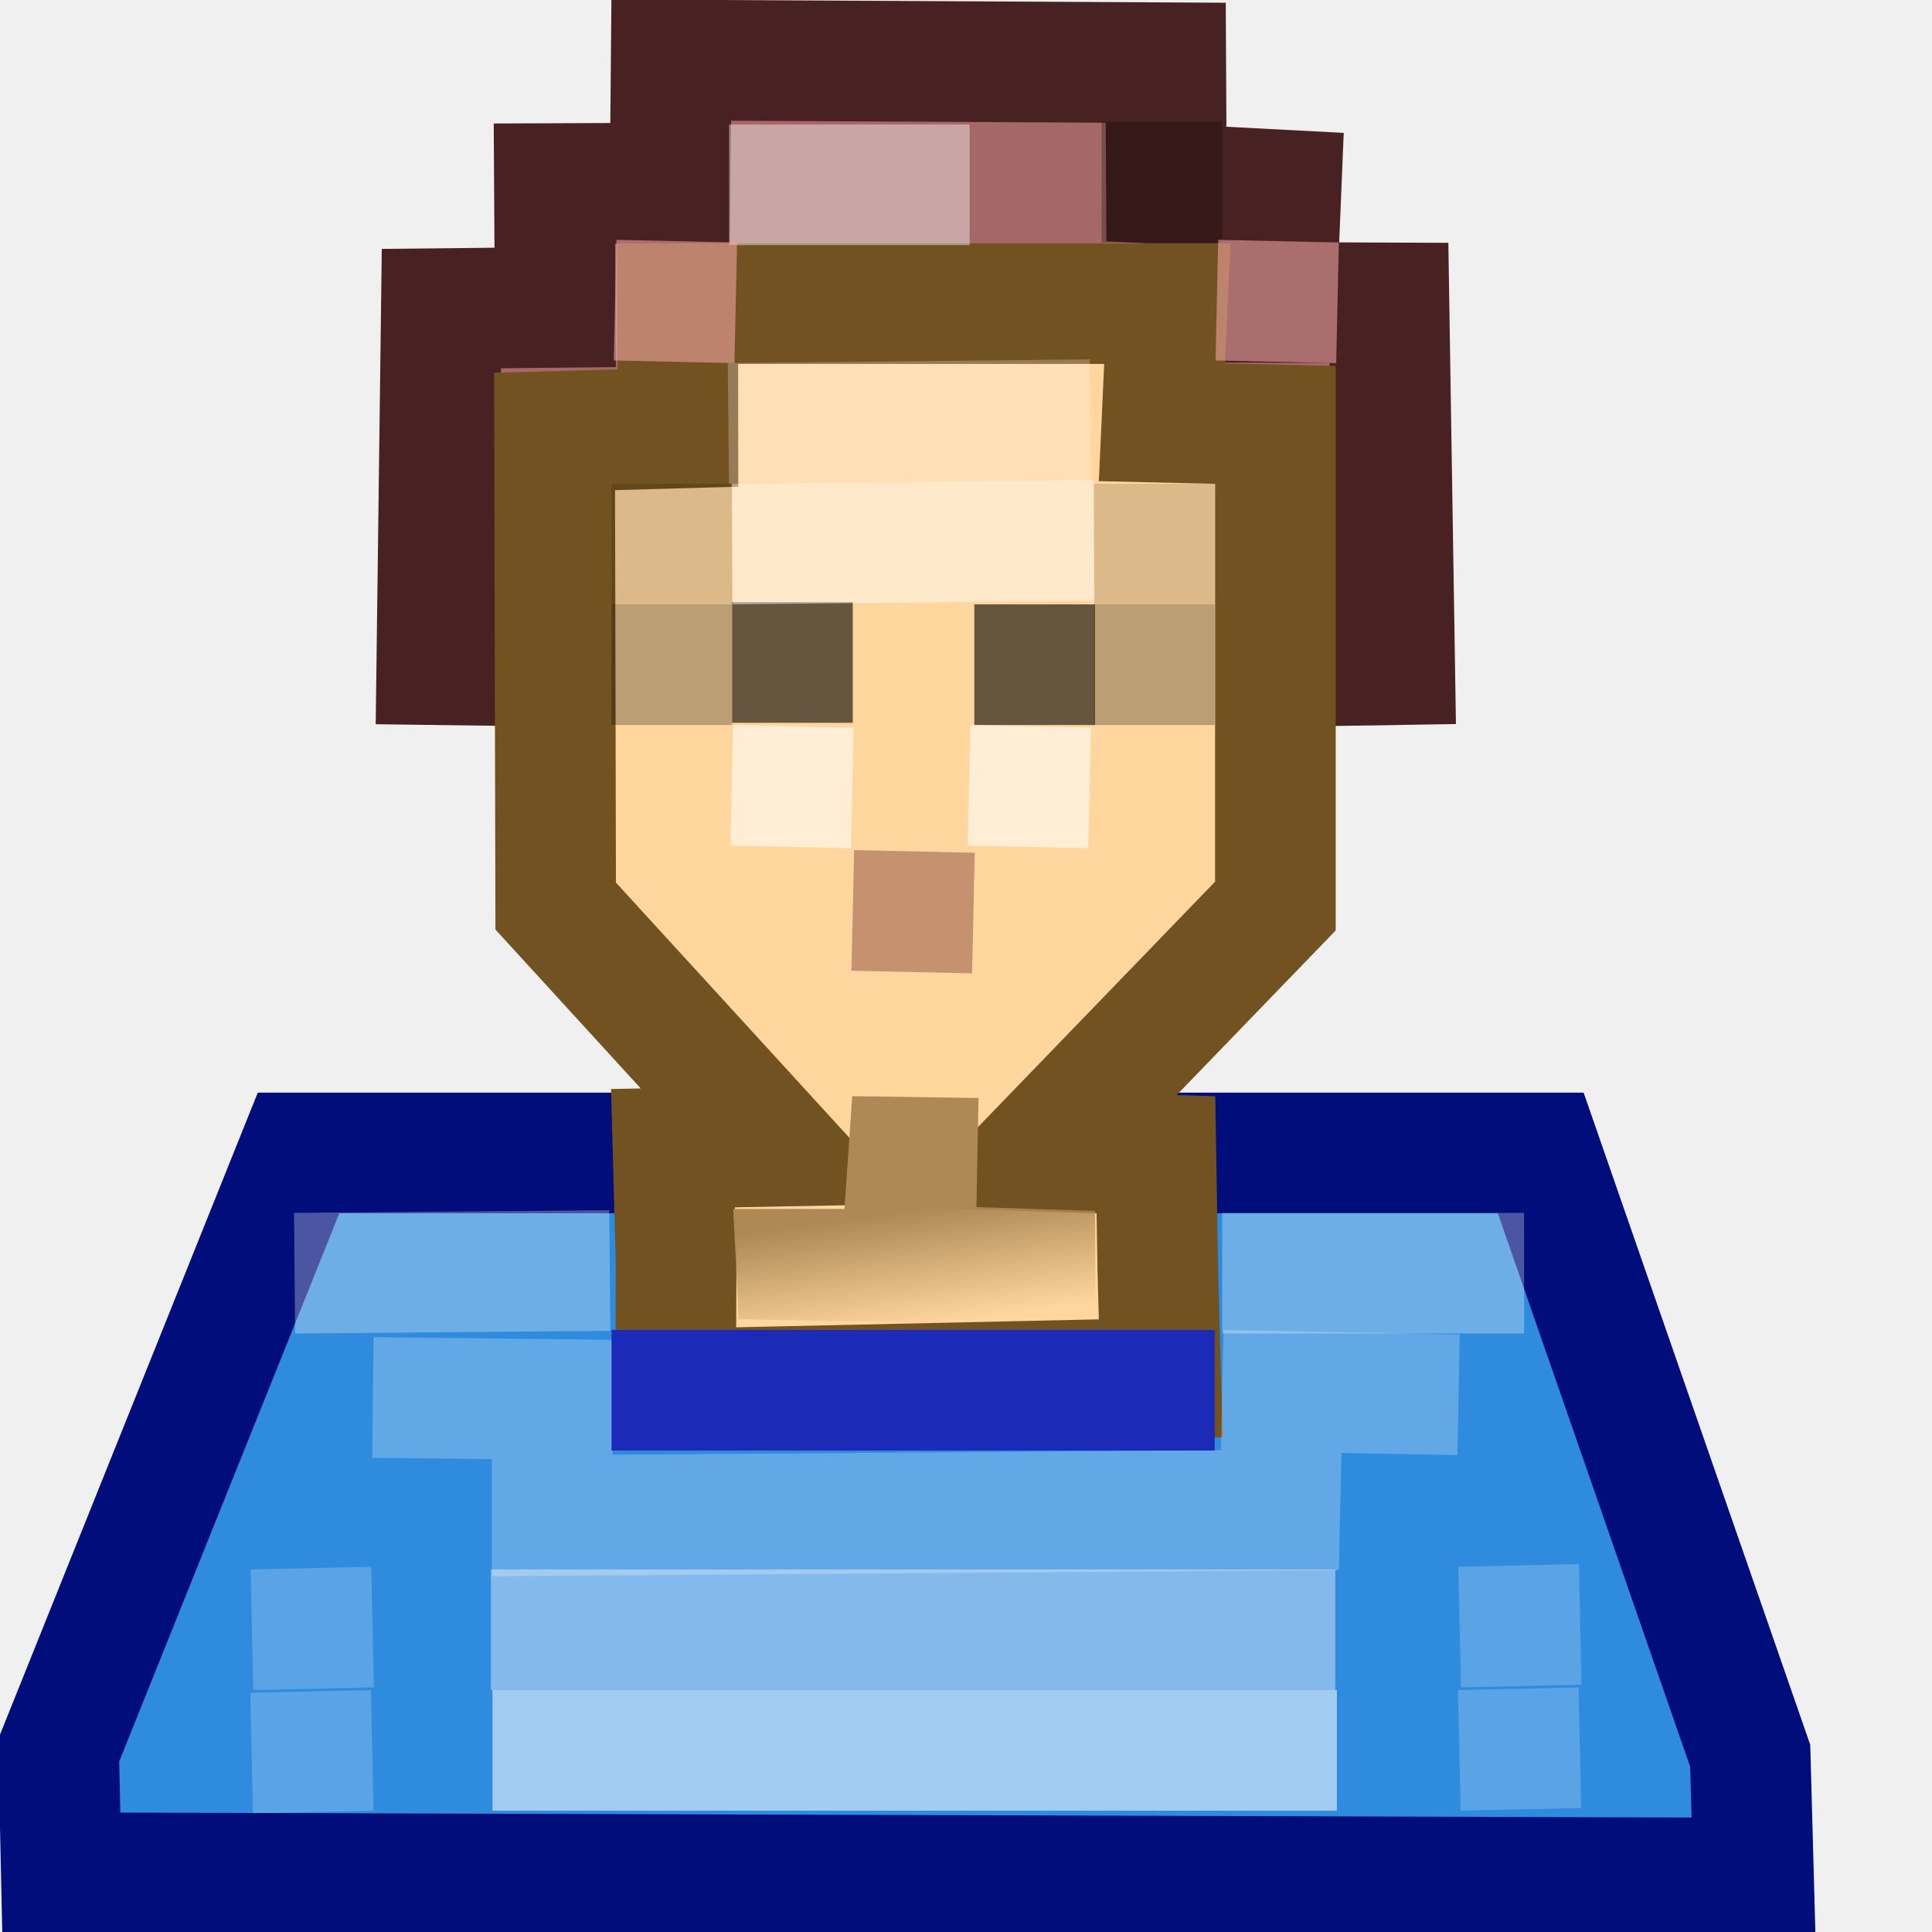
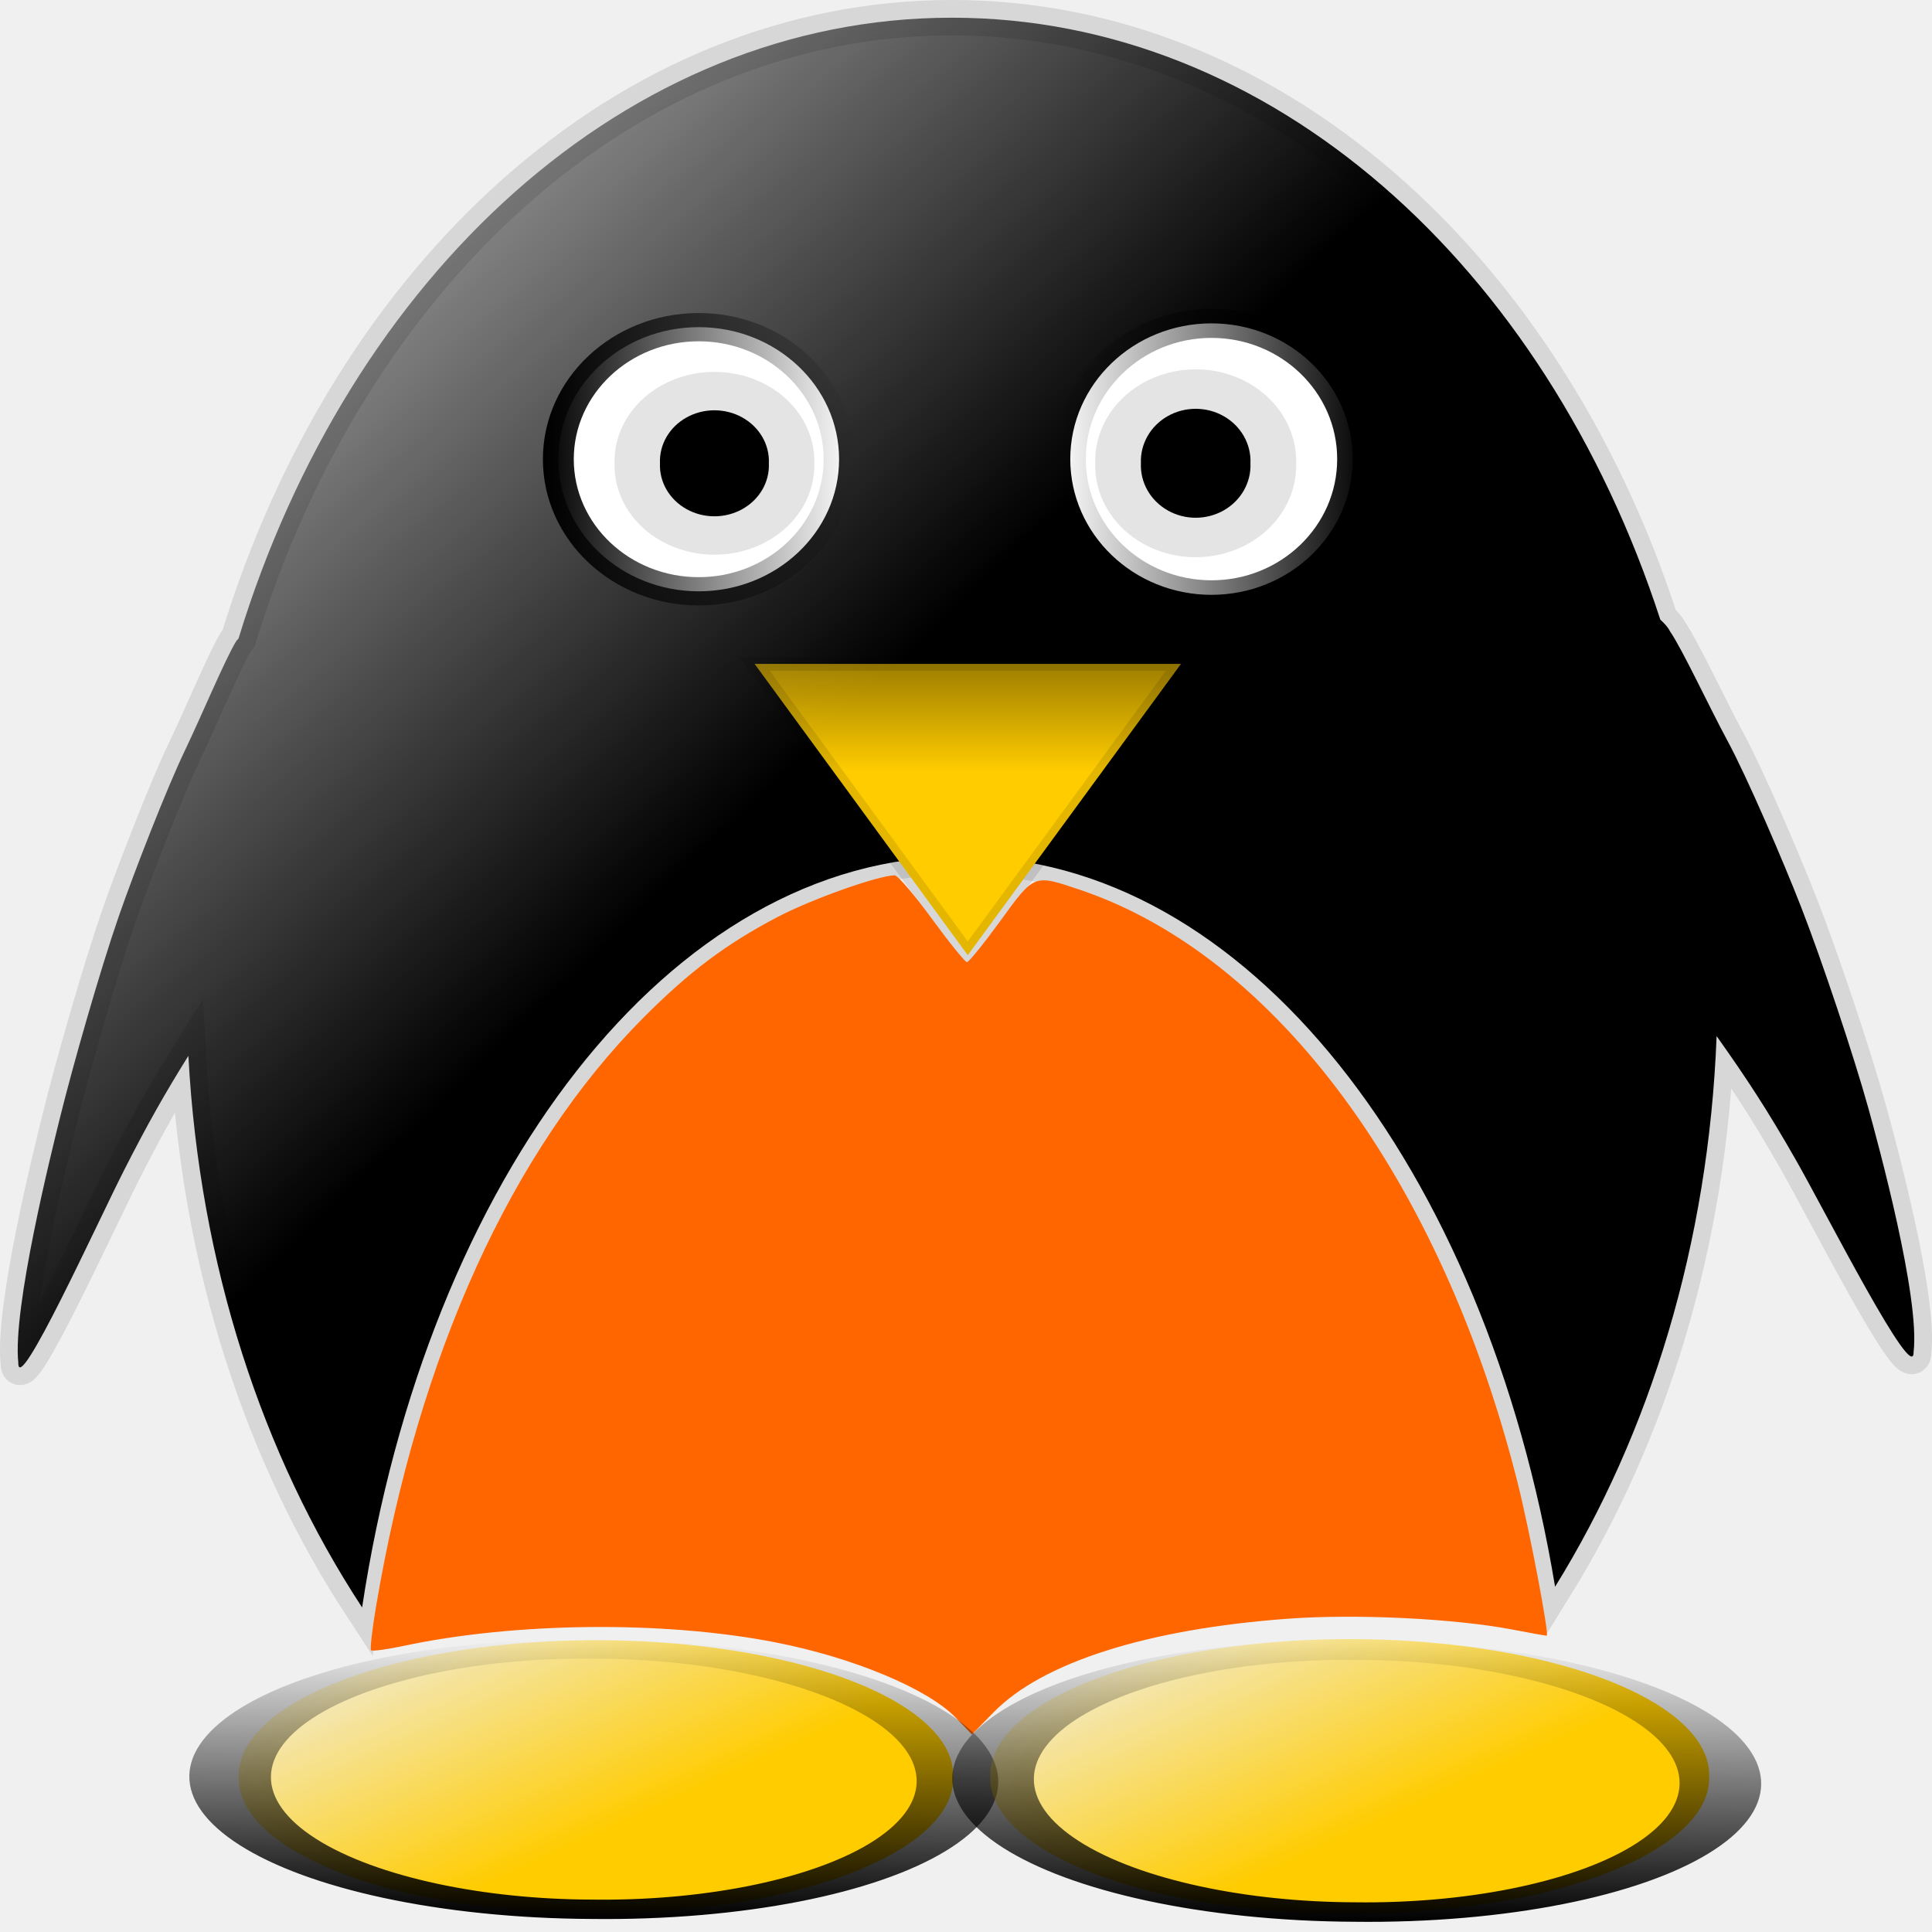
- <svg xmlns="http://www.w3.org/2000/svg" xmlns:xlink="http://www.w3.org/1999/xlink" width="96" height="96" id="svg2026" version="1.0">
-   <defs id="defs2028">
-     <linearGradient id="linearGradient3366">
-       <stop style="stop-color:#ae8955;stop-opacity:1;" offset="0" id="stop3368" />
-       <stop style="stop-color:#ae8955;stop-opacity:0;" offset="1" id="stop3370" />
+ <svg xmlns="http://www.w3.org/2000/svg" xmlns:xlink="http://www.w3.org/1999/xlink" width="96" height="96" id="svg4480" version="1.0">
+   <defs id="defs4482">
+     <linearGradient xlink:href="#linearGradient3595" id="linearGradient5108" gradientUnits="userSpaceOnUse" x1="53.543" y1="153.074" x2="69.19" y2="153.074" />
+     <linearGradient xlink:href="#linearGradient3278" id="linearGradient5106" gradientUnits="userSpaceOnUse" x1="62.878" y1="153.979" x2="56.949" y2="146.465" />
+     <linearGradient xlink:href="#linearGradient3595" id="linearGradient5104" gradientUnits="userSpaceOnUse" x1="53.543" y1="153.074" x2="69.19" y2="153.074" />
+     <linearGradient xlink:href="#linearGradient3278" id="linearGradient5102" gradientUnits="userSpaceOnUse" x1="62.878" y1="153.979" x2="56.949" y2="146.465" />
+     <linearGradient xlink:href="#linearGradient3306" id="linearGradient5100" gradientUnits="userSpaceOnUse" x1="76.014" y1="228.556" x2="76.014" y2="208.211" />
+     <linearGradient xlink:href="#linearGradient4811" id="linearGradient5098" gradientUnits="userSpaceOnUse" x1="227.794" y1="259.519" x2="237.886" y2="259.519" />
+     <linearGradient xlink:href="#linearGradient4811" id="linearGradient5096" gradientUnits="userSpaceOnUse" x1="227.794" y1="259.519" x2="237.886" y2="259.519" />
+     <linearGradient xlink:href="#linearGradient4823" id="linearGradient5142" gradientUnits="userSpaceOnUse" gradientTransform="matrix(2.099331,0,0,1.567918,-778.2585,-134.9011)" x1="202.768" y1="402.649" x2="178.996" y2="384.178" />
+     <linearGradient xlink:href="#linearGradient3595" id="linearGradient5638" gradientUnits="userSpaceOnUse" x1="53.543" y1="153.074" x2="69.19" y2="153.074" />
+     <linearGradient xlink:href="#linearGradient3278" id="linearGradient5636" gradientUnits="userSpaceOnUse" x1="62.878" y1="153.979" x2="56.949" y2="146.465" />
+     <linearGradient xlink:href="#linearGradient3595" id="linearGradient5634" gradientUnits="userSpaceOnUse" x1="53.543" y1="153.074" x2="69.19" y2="153.074" />
+     <linearGradient xlink:href="#linearGradient3278" id="linearGradient5632" gradientUnits="userSpaceOnUse" x1="62.878" y1="153.979" x2="56.949" y2="146.465" />
+     <linearGradient xlink:href="#linearGradient3306" id="linearGradient5630" gradientUnits="userSpaceOnUse" x1="76.014" y1="228.556" x2="76.014" y2="208.211" />
+     <linearGradient xlink:href="#linearGradient4811" id="linearGradient5628" gradientUnits="userSpaceOnUse" x1="227.794" y1="259.519" x2="237.886" y2="259.519" />
+     <linearGradient xlink:href="#linearGradient4811" id="linearGradient5626" gradientUnits="userSpaceOnUse" x1="227.794" y1="259.519" x2="237.886" y2="259.519" />
+     <linearGradient xlink:href="#linearGradient4823" id="linearGradient5624" gradientUnits="userSpaceOnUse" gradientTransform="matrix(2.099316,0,0,1.56916,-263.9732,-7.330919)" x1="202.768" y1="402.649" x2="178.996" y2="384.178" />
+     <linearGradient id="linearGradient3595">
+       <stop style="stop-color:#000000;stop-opacity:1;" offset="0" id="stop3597" />
+       <stop style="stop-color:#000000;stop-opacity:0;" offset="1" id="stop3599" />
    </linearGradient>
-     <linearGradient id="linearGradient3013">
-       <stop style="stop-color:white;stop-opacity:1;" offset="0" id="stop3015" />
-       <stop style="stop-color:white;stop-opacity:0;" offset="1" id="stop3017" />
+     <linearGradient id="linearGradient3278">
+       <stop id="stop3280" offset="0" style="stop-color:#ffcc00;stop-opacity:1;" />
+       <stop id="stop3282" offset="1" style="stop-color:#ffcc00;stop-opacity:0;" />
    </linearGradient>
-     <linearGradient id="linearGradient2911">
-       <stop style="stop-color:#cfa469;stop-opacity:1;" offset="0" id="stop2913" />
-       <stop style="stop-color:#cfa469;stop-opacity:0;" offset="1" id="stop2915" />
+     <linearGradient id="linearGradient3306">
+       <stop id="stop3308" offset="0" style="stop-color:#ffcc00;stop-opacity:1;" />
+       <stop id="stop3310" offset="1" style="stop-color:#ffcc00;stop-opacity:0;" />
    </linearGradient>
-     <linearGradient id="linearGradient3442">
-       <stop style="stop-color:black;stop-opacity:1;" offset="0" id="stop3444" />
-       <stop style="stop-color:black;stop-opacity:0;" offset="1" id="stop3446" />
+     <linearGradient id="linearGradient4811">
+       <stop id="stop4813" offset="0" style="stop-color:#000000;stop-opacity:1;" />
+       <stop id="stop4815" offset="1" style="stop-color:#000000;stop-opacity:0;" />
    </linearGradient>
-     <linearGradient id="linearGradient3415">
-       <stop style="stop-color:white;stop-opacity:1;" offset="0" id="stop3417" />
-       <stop style="stop-color:white;stop-opacity:0;" offset="1" id="stop3419" />
+     <linearGradient id="linearGradient4823">
+       <stop id="stop4825" offset="0" style="stop-color:#000000;stop-opacity:1;" />
+       <stop id="stop4827" offset="1" style="stop-color:#000000;stop-opacity:0;" />
    </linearGradient>
-     <linearGradient id="linearGradient3405">
-       <stop style="stop-color:white;stop-opacity:1;" offset="0" id="stop3407" />
-       <stop style="stop-color:white;stop-opacity:0;" offset="1" id="stop3409" />
-     </linearGradient>
-     <linearGradient id="linearGradient2404">
-       <stop style="stop-color:#ffffff;stop-opacity:1;" offset="0" id="stop2406" />
-       <stop style="stop-color:#ffffff;stop-opacity:0;" offset="1" id="stop2408" />
-     </linearGradient>
-     <linearGradient xlink:href="#linearGradient3012" id="linearGradient2286" gradientUnits="userSpaceOnUse" gradientTransform="matrix(1.189866,0,0,1.189677,-7.516981,-4.68647)" x1="10.108" y1="12.784" x2="14.733" y2="12.784" spreadMethod="reflect" />
-     <linearGradient id="linearGradient3743">
-       <stop style="stop-color:#000000;stop-opacity:1;" offset="0" id="stop3745" />
-       <stop style="stop-color:#000000;stop-opacity:0;" offset="1" id="stop3747" />
-     </linearGradient>
-     <linearGradient id="linearGradient3733">
-       <stop style="stop-color:#000000;stop-opacity:1;" offset="0" id="stop3735" />
-       <stop style="stop-color:#000000;stop-opacity:0;" offset="1" id="stop3737" />
-     </linearGradient>
-     <radialGradient xlink:href="#linearGradient4900" id="radialGradient6321" gradientUnits="userSpaceOnUse" gradientTransform="matrix(0.140191,0,0,3.467823e-2,-158.9206,-19.9118)" cx="1059.926" cy="60.916" fx="1059.926" fy="60.916" r="59.479" />
-     <linearGradient id="linearGradient3019">
-       <stop style="stop-color:#ffffff;stop-opacity:1;" offset="0" id="stop3021" />
-       <stop id="stop2485" offset="0.25" style="stop-color:#ffffff;stop-opacity:0.655;" />
-       <stop id="stop2477" offset="0.5" style="stop-color:#000000;stop-opacity:0.299;" />
-       <stop style="stop-color:#ffffff;stop-opacity:0.247;" offset="0.75" id="stop2481" />
-       <stop id="stop2483" offset="0.875" style="stop-color:#ffffff;stop-opacity:1;" />
-       <stop style="stop-color:#ffffff;stop-opacity:1;" offset="1" id="stop3023" />
-     </linearGradient>
-     <linearGradient xlink:href="#linearGradient3019" id="linearGradient6323" gradientUnits="userSpaceOnUse" gradientTransform="matrix(1.91186e-2,-0.177887,-0.180489,-2.700197e-4,20.83249,22.24678)" spreadMethod="reflect" x1="-86.469" y1="59.117" x2="152.718" y2="62.138" />
-     <linearGradient id="linearGradient3031">
-       <stop style="stop-color:#000000;stop-opacity:1;" offset="0" id="stop3033" />
-       <stop style="stop-color:#000000;stop-opacity:0;" offset="1" id="stop3035" />
-     </linearGradient>
-     <linearGradient xlink:href="#linearGradient3031" id="linearGradient6325" gradientUnits="userSpaceOnUse" gradientTransform="matrix(-1.369896e-2,-0.234664,-0.172042,-1.137148e-3,21.97012,27.75445)" x1="61.333" y1="74.088" x2="96.821" y2="73.013" />
-     <linearGradient id="linearGradient3150">
-       <stop style="stop-color:#ffffff;stop-opacity:1;" offset="0" id="stop3152" />
-       <stop style="stop-color:#ffffff;stop-opacity:0;" offset="1" id="stop3154" />
-     </linearGradient>
-     <linearGradient xlink:href="#linearGradient3150" id="linearGradient6327" gradientUnits="userSpaceOnUse" gradientTransform="matrix(-0.19376,-1.492815e-3,-3.361656e-3,0.25488,41.0169,-5.690754)" x1="64.759" y1="6.495" x2="65.223" y2="30.935" />
-     <linearGradient id="linearGradient2683">
-       <stop style="stop-color:#ffffff;stop-opacity:1;" offset="0" id="stop2685" />
-       <stop style="stop-color:#ffffff;stop-opacity:0;" offset="1" id="stop2687" />
-     </linearGradient>
-     <linearGradient xlink:href="#linearGradient2683" id="linearGradient6329" gradientUnits="userSpaceOnUse" gradientTransform="matrix(9.639045e-3,-0.221663,-0.151151,2.009705e-3,76.4258,14.56862)" x1="110.722" y1="380.907" x2="25.045" y2="424.196" />
-     <linearGradient xlink:href="#linearGradient2814" id="linearGradient6331" gradientUnits="userSpaceOnUse" gradientTransform="matrix(7.877002e-3,-0.166685,-0.150321,1.461963e-3,81.0278,45.16368)" x1="138.32" y1="483.379" x2="181.498" y2="484.258" />
-     <linearGradient id="linearGradient2814">
-       <stop style="stop-color:#ffffff;stop-opacity:1;" offset="0" id="stop2816" />
-       <stop style="stop-color:#ffffff;stop-opacity:0;" offset="1" id="stop2818" />
-     </linearGradient>
-     <linearGradient xlink:href="#linearGradient2814" id="linearGradient6333" gradientUnits="userSpaceOnUse" gradientTransform="matrix(7.121993e-3,-0.151621,-0.103865,1.048699e-3,56.09295,41.8256)" x1="180.402" y1="500.822" x2="210.253" y2="485.397" />
-     <radialGradient xlink:href="#linearGradient4900" id="radialGradient2256" gradientUnits="userSpaceOnUse" gradientTransform="matrix(0.140068,0,0,5.240479e-2,-138.8925,13.93733)" cx="1059.926" cy="60.916" fx="1059.926" fy="60.916" r="59.479" />
-     <linearGradient xlink:href="#linearGradient4242" id="linearGradient2258" gradientUnits="userSpaceOnUse" x1="390.39" y1="1120.912" x2="465.564" y2="1253.42" />
-     <radialGradient xlink:href="#linearGradient4234" id="radialGradient2260" gradientUnits="userSpaceOnUse" cx="342.121" cy="1181.537" fx="342.121" fy="1181.537" r="109.99" />
-     <linearGradient xlink:href="#linearGradient3012" id="linearGradient2262" gradientUnits="userSpaceOnUse" gradientTransform="matrix(0.927007,0,0,0.927007,28.26143,3.270183)" x1="12.937" y1="13.366" x2="14.733" y2="12.784" />
-     <linearGradient id="linearGradient4667">
-       <stop style="stop-color:#ffffff;stop-opacity:1;" offset="0" id="stop4669" />
-       <stop style="stop-color:#ffffff;stop-opacity:0;" offset="1" id="stop4671" />
-     </linearGradient>
-     <linearGradient xlink:href="#linearGradient4667" id="linearGradient4673" x1="-1.081" y1="1.91" x2="5.592" y2="5.93" gradientUnits="userSpaceOnUse" spreadMethod="repeat" />
-     <linearGradient id="linearGradient4679">
-       <stop style="stop-color:#ffffff;stop-opacity:1;" offset="0" id="stop4681" />
-       <stop style="stop-color:#ffffff;stop-opacity:0;" offset="1" id="stop4683" />
-     </linearGradient>
-     <linearGradient xlink:href="#linearGradient4679" id="linearGradient4685" x1="4.474" y1="2.827" x2="4.074" y2="1.4" gradientUnits="userSpaceOnUse" />
-     <linearGradient id="linearGradient3012">
-       <stop style="stop-color:#ffffff;stop-opacity:1;" offset="0" id="stop3014" />
-       <stop style="stop-color:#ffffff;stop-opacity:0;" offset="1" id="stop3016" />
-     </linearGradient>
-     <linearGradient id="linearGradient2993">
-       <stop style="stop-color:#ffffff;stop-opacity:1;" offset="0" id="stop2995" />
-       <stop style="stop-color:#ffffff;stop-opacity:0;" offset="1" id="stop2997" />
-     </linearGradient>
-     <radialGradient xlink:href="#linearGradient4900" id="radialGradient3801" gradientUnits="userSpaceOnUse" gradientTransform="matrix(0.140068,0,0,5.240479e-2,-138.8258,13.96246)" cx="1059.926" cy="60.916" fx="1059.926" fy="60.916" r="59.479" />
-     <linearGradient id="linearGradient4242">
-       <stop style="stop-color:#ffffff;stop-opacity:1;" offset="0" id="stop4244" />
-       <stop style="stop-color:#ffffff;stop-opacity:0;" offset="1" id="stop4246" />
-     </linearGradient>
-     <linearGradient xlink:href="#linearGradient4242" id="linearGradient4248" x1="390.39" y1="1120.912" x2="465.564" y2="1253.42" gradientUnits="userSpaceOnUse" />
-     <linearGradient id="linearGradient4234">
-       <stop style="stop-color:#ffffff;stop-opacity:1;" offset="0" id="stop4236" />
-       <stop style="stop-color:#ffffff;stop-opacity:0;" offset="1" id="stop4238" />
-     </linearGradient>
-     <radialGradient xlink:href="#linearGradient4234" id="radialGradient3846" cx="342.121" cy="1181.537" fx="342.121" fy="1181.537" r="109.99" gradientUnits="userSpaceOnUse" />
-     <linearGradient id="linearGradient4900">
-       <stop style="stop-color:#000000;stop-opacity:1;" offset="0" id="stop4902" />
-       <stop style="stop-color:#000000;stop-opacity:0;" offset="1" id="stop4904" />
-     </linearGradient>
-     <linearGradient xlink:href="#linearGradient2993" id="linearGradient2999" x1="6.244" y1="4.769" x2="8.137" y2="6.931" gradientUnits="userSpaceOnUse" />
-     <linearGradient xlink:href="#linearGradient3012" id="linearGradient3018" x1="12.937" y1="13.366" x2="14.733" y2="12.784" gradientUnits="userSpaceOnUse" gradientTransform="matrix(0.905083,0,0,-0.905083,-0.335587,23.70696)" />
-     <linearGradient xlink:href="#linearGradient3012" id="linearGradient4402" gradientUnits="userSpaceOnUse" gradientTransform="matrix(0.905083,0,0,-0.905083,-0.592111,23.6152)" x1="12.937" y1="13.366" x2="14.733" y2="12.784" />
-     <linearGradient xlink:href="#linearGradient4667" id="linearGradient2476" gradientUnits="userSpaceOnUse" spreadMethod="repeat" x1="-1.081" y1="1.91" x2="5.592" y2="5.93" />
-     <linearGradient xlink:href="#linearGradient4679" id="linearGradient2478" gradientUnits="userSpaceOnUse" x1="4.252" y1="1.984" x2="3.599" y2="0.597" />
-     <linearGradient xlink:href="#linearGradient3031" id="linearGradient3676" gradientUnits="userSpaceOnUse" gradientTransform="matrix(-1.340481e-2,-0.248579,-0.168348,-1.204574e-3,21.60135,29.40044)" x1="61.333" y1="74.088" x2="96.821" y2="73.013" />
-     <linearGradient xlink:href="#linearGradient3150" id="linearGradient3678" gradientUnits="userSpaceOnUse" gradientTransform="matrix(-0.181996,-1.171929e-3,-3.157555e-3,0.200093,21.26333,-0.922152)" x1="64.567" y1="17.566" x2="64.937" y2="33.659" />
-     <linearGradient xlink:href="#linearGradient3733" id="linearGradient3739" x1="9.645" y1="17" x2="9.654" y2="19" gradientUnits="userSpaceOnUse" gradientTransform="matrix(0.763801,0,0,1.427397,2.25158,-7.048383)" />
-     <radialGradient xlink:href="#linearGradient3743" id="radialGradient3749" cx="3.337" cy="17.52" fx="3.337" fy="17.52" r="1" gradientUnits="userSpaceOnUse" gradientTransform="matrix(2.024072,0,0,2.973355,-3.311436,-34.87565)" />
-     <radialGradient xlink:href="#linearGradient3743" id="radialGradient3753" gradientUnits="userSpaceOnUse" gradientTransform="matrix(2.024072,0,0,2.973355,-23.09062,-34.87565)" cx="3.337" cy="17.52" fx="3.337" fy="17.52" r="1" />
-     <radialGradient xlink:href="#linearGradient2404" id="radialGradient2410" cx="5.222" cy="4.5" fx="5.222" fy="4.5" r="2.5" gradientTransform="matrix(0,0.5625,-0.7375,0,11.81875,-0.28125)" gradientUnits="userSpaceOnUse" />
-     <linearGradient xlink:href="#linearGradient3405" id="linearGradient3411" x1="6.63" y1="7.69" x2="6.562" y2="12.877" gradientUnits="userSpaceOnUse" gradientTransform="matrix(1.147047,0,0,0.852428,-1.176769,2.336589)" />
-     <linearGradient xlink:href="#linearGradient3415" id="linearGradient3421" x1="5.225" y1="0.85" x2="8.15" y2="9.25" gradientUnits="userSpaceOnUse" gradientTransform="matrix(1.144421,0,0,1.020223,-21.15539,5.669005e-2)" spreadMethod="reflect" />
-     <linearGradient xlink:href="#linearGradient3442" id="linearGradient3448" x1="6.469" y1="10.141" x2="9.281" y2="13.547" gradientUnits="userSpaceOnUse" gradientTransform="matrix(1.145154,0,0,0.99817,-21.16162,7.714609e-2)" />
-     <linearGradient xlink:href="#linearGradient3415" id="linearGradient2870" gradientUnits="userSpaceOnUse" gradientTransform="matrix(1.144421,0,0,1.020223,-12.75072,16.14186)" spreadMethod="reflect" x1="5.225" y1="0.85" x2="8.15" y2="9.25" />
-     <linearGradient xlink:href="#linearGradient3013" id="linearGradient3066" gradientUnits="userSpaceOnUse" x1="7.928" y1="9" x2="8.062" y2="15.417" gradientTransform="translate(24.18462,1.889301)" />
-     <linearGradient xlink:href="#linearGradient2911" id="linearGradient3068" gradientUnits="userSpaceOnUse" x1="7.555" y1="10.007" x2="7.555" y2="11.694" gradientTransform="translate(24.18462,1.889301)" />
-     <linearGradient xlink:href="#linearGradient3366" id="linearGradient3372" x1="7.51" y1="10.028" x2="7.643" y2="10.98" gradientUnits="userSpaceOnUse" gradientTransform="matrix(5.994123,0,0,5.994123,0.415434,6.070366e-2)" />
  </defs>
  <g id="layer1">
-     <path style="fill:#a56767;fill-opacity:1;fill-rule:evenodd;stroke:#482222;stroke-width:5.994px;stroke-linecap:butt;stroke-linejoin:miter;stroke-opacity:1" d="M 21.665,36.025 L 21.93,15.334 L 27.586,15.274 L 27.548,9.121 L 33.297,9.099 L 33.351,2.985 L 57.926,3.117 L 57.957,9.144 L 63.652,9.441 L 63.421,15.028 L 69.017,15.051 L 69.348,36.025" id="path2874" />
-     <path style="fill:#2f8bdd;fill-opacity:1;fill-rule:evenodd;stroke:#000d7a;stroke-width:5.994px;stroke-linecap:butt;stroke-linejoin:miter;stroke-opacity:1" d="M 2.914,86.979 L 14.835,57.29 L 76.558,57.29 L 86.967,87.244 L 87.133,93.318 L 3.046,93.053 L 2.914,86.979 z " id="path2866" />
-     <path style="fill:#ffd69e;fill-opacity:1;fill-rule:evenodd;stroke:#735221;stroke-width:5.994px;stroke-linecap:butt;stroke-linejoin:miter;stroke-opacity:1" d="M 57.679,68.487 L 57.53,63.051 L 57.437,57.379 L 51.609,57.198 L 63.374,45.022 L 63.374,21.114 L 57.734,20.983 L 58.004,15.087 L 33.677,15.087 L 33.684,21.269 L 27.557,21.438 L 27.612,45.022 L 38.528,56.956 L 33.44,57.052 L 33.595,62.77 L 33.573,69.017 L 57.679,68.487 z " id="path2872" />
-     <path style="opacity:1;fill:url(#linearGradient3372);fill-opacity:1;fill-rule:evenodd;stroke:none;stroke-width:1px;stroke-linecap:butt;stroke-linejoin:miter;stroke-opacity:1" d="M 42.347,54.466 L 48.622,54.56 L 48.517,59.981 L 54.417,60.168 L 54.433,65.879 L 36.7,65.553 L 36.435,60.074 L 41.961,60.074 L 42.347,54.466 z " id="path2882" />
-     <path style="opacity:0.599;fill:none;fill-rule:evenodd;stroke:black;stroke-width:5.994px;stroke-linecap:butt;stroke-linejoin:miter;stroke-opacity:1" d="M 36.38,32.919 L 42.374,32.919" id="path2884" />
-     <path style="opacity:0.599;fill:none;fill-rule:evenodd;stroke:black;stroke-width:5.994px;stroke-linecap:butt;stroke-linejoin:miter;stroke-opacity:1" d="M 48.413,33.028 L 54.407,33.028" id="path2886" />
-     <path style="opacity:0.459;fill:none;fill-rule:evenodd;stroke:white;stroke-width:5.994px;stroke-linecap:butt;stroke-linejoin:miter;stroke-opacity:1" d="M 36.38,27.034 L 54.363,26.847" id="path2919" />
-     <path style="opacity:0.244;fill:none;fill-rule:evenodd;stroke:white;stroke-width:5.994px;stroke-linecap:butt;stroke-linejoin:miter;stroke-opacity:1" d="M 36.193,21.04 L 54.175,20.853" id="path2921" />
-     <path style="opacity:0.262;fill:none;fill-rule:evenodd;stroke:black;stroke-width:5.994px;stroke-linecap:butt;stroke-linejoin:miter;stroke-opacity:1" d="M 30.386,33.028 L 36.38,33.028" id="path2923" />
-     <path style="opacity:0.262;fill:none;fill-rule:evenodd;stroke:black;stroke-width:5.994px;stroke-linecap:butt;stroke-linejoin:miter;stroke-opacity:1" d="M 54.363,33.028 L 60.357,33.028" id="path2925" />
-     <path style="opacity:0.262;fill:none;fill-rule:evenodd;stroke:black;stroke-width:5.994px;stroke-linecap:butt;stroke-linejoin:miter;stroke-opacity:1" d="M 54.737,9.052 L 60.731,9.052" id="path2927" />
-     <path style="opacity:0.378;fill:none;fill-rule:evenodd;stroke:#652020;stroke-width:5.994px;stroke-linecap:butt;stroke-linejoin:miter;stroke-opacity:1" d="M 42.374,45.237 L 48.368,45.37" id="path2937" />
-     <path style="opacity:0.564;fill:none;fill-rule:evenodd;stroke:white;stroke-width:5.994px;stroke-linecap:butt;stroke-linejoin:miter;stroke-opacity:1" d="M 36.359,39.023 L 42.354,39.155" id="path2941" />
-     <path style="opacity:0.564;fill:none;fill-rule:evenodd;stroke:white;stroke-width:5.994px;stroke-linecap:butt;stroke-linejoin:miter;stroke-opacity:1" d="M 48.148,39.023 L 54.142,39.155" id="path2943" />
-     <path style="opacity:0.564;fill:white;fill-opacity:1;fill-rule:evenodd;stroke:#f8a8a8;stroke-width:5.994px;stroke-linecap:butt;stroke-linejoin:miter;stroke-opacity:1" d="M 60.466,14.914 L 66.46,15.046" id="path2949" />
-     <path style="opacity:0.14;fill:none;fill-rule:evenodd;stroke:black;stroke-width:5.994px;stroke-linecap:butt;stroke-linejoin:miter;stroke-opacity:1" d="M 30.386,27.034 L 36.38,27.034" id="path2955" />
-     <path style="opacity:0.14;fill:none;fill-rule:evenodd;stroke:black;stroke-width:5.994px;stroke-linecap:butt;stroke-linejoin:miter;stroke-opacity:1" d="M 54.363,27.034 L 60.357,27.034" id="path2957" />
-     <path style="opacity:0.407;fill:none;fill-rule:evenodd;stroke:white;stroke-width:5.994px;stroke-linecap:butt;stroke-linejoin:miter;stroke-opacity:1" d="M 36.227,9.184 L 48.181,9.184" id="path2988" />
-     <path style="opacity:0.25;fill:none;fill-rule:evenodd;stroke:white;stroke-width:5.994px;stroke-linecap:butt;stroke-linejoin:miter;stroke-opacity:1" d="M 18.53,69.44 L 27.436,69.539 L 27.436,75.304 L 63.595,75.039 L 63.728,69.141 L 72.477,69.307" id="path3102" />
-     <path style="opacity:0.564;fill:none;fill-rule:evenodd;stroke:#f8a8a8;stroke-width:5.994px;stroke-linecap:butt;stroke-linejoin:miter;stroke-opacity:1" d="M 30.565,14.914 L 36.559,15.046" id="path3104" />
-     <path style="opacity:0.407;fill:none;fill-rule:evenodd;stroke:white;stroke-width:5.994px;stroke-linecap:butt;stroke-linejoin:miter;stroke-opacity:1" d="M 24.392,80.981 L 66.351,80.981" id="path3117" />
-     <path style="opacity:0.547;fill:none;fill-rule:evenodd;stroke:white;stroke-width:5.994px;stroke-linecap:butt;stroke-linejoin:miter;stroke-opacity:1" d="M 24.47,86.975 L 66.429,86.975" id="path3119" />
-     <path style="opacity:0.209;fill:none;fill-rule:evenodd;stroke:white;stroke-width:5.994px;stroke-linecap:butt;stroke-linejoin:miter;stroke-opacity:1" d="M 12.502,87.108 L 18.497,86.975" id="path3132" />
-     <path style="opacity:0.209;fill:none;fill-rule:evenodd;stroke:white;stroke-width:5.994px;stroke-linecap:butt;stroke-linejoin:miter;stroke-opacity:1" d="M 12.518,80.981 L 18.512,80.849" id="path3134" />
-     <path style="opacity:0.209;fill:none;fill-rule:evenodd;stroke:white;stroke-width:5.994px;stroke-linecap:butt;stroke-linejoin:miter;stroke-opacity:1" d="M 72.511,86.975 L 78.505,86.843" id="path3136" />
-     <path style="opacity:0.209;fill:none;fill-rule:evenodd;stroke:white;stroke-width:5.994px;stroke-linecap:butt;stroke-linejoin:miter;stroke-opacity:1" d="M 72.527,80.849 L 78.521,80.716" id="path3138" />
-     <path style="opacity:0.297;fill:none;fill-rule:evenodd;stroke:white;stroke-width:5.994px;stroke-linecap:butt;stroke-linejoin:miter;stroke-opacity:1" d="M 14.637,63.264 L 30.3,63.131" id="path3144" />
-     <path style="opacity:0.297;fill:none;fill-rule:evenodd;stroke:white;stroke-width:5.994px;stroke-linecap:butt;stroke-linejoin:miter;stroke-opacity:1" d="M 60.731,63.264 L 75.732,63.264" id="path3146" />
-     <path style="fill:none;fill-rule:evenodd;stroke:#1b2bb7;stroke-width:5.994px;stroke-linecap:butt;stroke-linejoin:miter;stroke-opacity:1" d="M 30.386,69.079 L 60.357,69.079" id="path3364" />
+     <g style="display:inline" id="g5452" transform="translate(397.9964,-464.1743)">
+       <path style="fill:url(#linearGradient5142);fill-opacity:1;fill-rule:nonzero;stroke:#000000;stroke-width:1.76;stroke-opacity:0.108" d="M -350.698,465.054 C -366.865,465.054 -380.632,477.873 -386.143,495.896 C -386.172,495.948 -386.241,495.99 -386.265,496.044 C -386.807,496.926 -387.986,499.751 -388.818,501.486 C -389.699,503.321 -391.322,507.476 -392.101,509.724 C -393.016,512.361 -394.371,517.099 -395.02,519.727 C -395.45,521.473 -397.377,529.18 -397.087,531.887 C -397.119,533.638 -393.163,524.947 -391.858,522.375 C -390.655,520.003 -389.767,518.449 -388.636,516.638 C -388.078,527.043 -384.962,536.487 -380.003,544.048 C -376.77,522.661 -364.688,506.733 -350.272,506.733 C -336.092,506.733 -324.187,522.16 -320.725,543.018 C -316.002,535.397 -313.095,525.964 -312.699,515.657 C -311.248,517.703 -310.224,519.245 -308.747,521.835 C -307.283,524.404 -302.874,533.096 -302.911,531.348 C -302.585,528.645 -304.677,520.979 -305.16,519.236 C -305.888,516.613 -307.478,511.867 -308.504,509.234 C -309.379,506.989 -311.164,502.828 -312.152,500.996 C -313.087,499.263 -314.401,496.435 -315.01,495.553 C -315.121,495.331 -315.3,495.143 -315.496,494.965 C -321.202,477.422 -334.804,465.054 -350.698,465.054 z" id="path5062" />
+       <g id="g5064" transform="matrix(4.253548,0,0,3.880048,-1408.156,-1009.726)">
+         <path transform="matrix(0.3607184,0,0,0.3620237,161.6589,291.7956)" d="M 237.386,259.519 A 4.546,4.672 0 1 1 228.294,259.519 A 4.546,4.672 0 1 1 237.386,259.519 z" id="path5066" style="opacity:1;fill:#ffffff;fill-opacity:1;fill-rule:nonzero;stroke:url(#linearGradient5096);stroke-opacity:1" />
+         <path transform="matrix(1.060943,0,0,0.9837104,-2.6048091e-2,-2.118651)" d="M 232.335,394.342 A 0.6,0.663 0 1 1 231.136,394.342 A 0.6,0.663 0 1 1 232.335,394.342 z" id="path5068" style="opacity:1;fill:#000000;fill-opacity:1;fill-rule:nonzero;stroke:#000000;stroke-opacity:0.108" />
+       </g>
+       <g id="g5070" transform="matrix(-4.279084,0,0,3.987479,713.3529,-1051.174)">
+         <path transform="matrix(0.3607184,0,0,0.3620237,161.6589,291.7956)" d="M 237.386,259.519 A 4.546,4.672 0 1 1 228.294,259.519 A 4.546,4.672 0 1 1 237.386,259.519 z" id="path5072" style="opacity:1;fill:#ffffff;fill-opacity:1;fill-rule:nonzero;stroke:url(#linearGradient5098);stroke-opacity:1" />
+         <path transform="matrix(1.060943,0,0,0.9837104,-2.6048091e-2,-2.118651)" d="M 232.335,394.342 A 0.6,0.663 0 1 1 231.136,394.342 A 0.6,0.663 0 1 1 232.335,394.342 z" id="path5074" style="opacity:1;fill:#000000;fill-opacity:1;fill-rule:nonzero;stroke:#000000;stroke-opacity:0.108" />
+       </g>
+       <path style="fill:url(#linearGradient5100);fill-opacity:1;fill-rule:nonzero;stroke:#000000;stroke-width:1;stroke-miterlimit:4;stroke-dasharray:none;stroke-opacity:0.108" id="path5076" d="M 76.014,241.981 L 69.884,231.364 L 63.754,220.747 L 76.014,220.747 L 88.274,220.747 L 82.144,231.364 L 76.014,241.981 z" transform="matrix(0.8640377,0,0,0.68161,-415.5865,346.6994)" />
+       <path style="fill:#ff6600;fill-opacity:1;fill-rule:nonzero;stroke:none;stroke-opacity:1" d="M -350.5,549.531 C -351.893,548.085 -355.586,546.542 -359.472,545.781 C -364.982,544.703 -372.372,544.773 -377.943,545.958 C -378.775,546.135 -379.502,546.233 -379.559,546.176 C -379.615,546.119 -379.502,545.124 -379.305,543.965 C -377.193,531.482 -372.578,521.327 -366.026,514.743 C -363.753,512.459 -361.927,511.087 -359.377,509.748 C -357.684,508.858 -354.344,507.67 -353.537,507.67 C -353.389,507.67 -352.559,508.64 -351.693,509.826 C -350.827,511.012 -350.042,511.982 -349.948,511.982 C -349.855,511.982 -349.109,511.06 -348.291,509.934 C -346.589,507.591 -346.639,507.61 -344.327,508.39 C -334.602,511.671 -326.374,522.819 -322.587,537.849 C -321.99,540.219 -320.996,545.451 -321.143,545.451 C -321.208,545.451 -321.969,545.315 -322.833,545.149 C -325.703,544.597 -330.606,544.359 -333.985,544.606 C -340.982,545.119 -346.188,546.771 -348.613,549.247 L -349.702,550.359 L -350.5,549.531 z" id="path5078" />
+       <g transform="matrix(1.000007,0,0,0.9992085,-514.2833,-127.576)" id="g5080">
+         <path transform="matrix(2.423981,0,0,1.400151,-2.851123,466.2535)" d="M 68.69,153.074 A 7.324,4.798 0 1 1 54.043,153.074 A 7.324,4.798 0 1 1 68.69,153.074 z" id="path5082" style="fill:url(#linearGradient5102);fill-opacity:1;fill-rule:nonzero;stroke:none;stroke-opacity:0.108" />
+         <path transform="matrix(1.4754363e-2,-0.8838226,3.722704,3.1427025e-2,-424.9633,730.1189)" d="M 68.69,153.074 A 7.324,4.798 0 1 1 54.043,153.074 A 7.324,4.798 0 1 1 68.69,153.074 z" id="path5084" style="opacity:1;fill:none;fill-opacity:1;fill-rule:nonzero;stroke:url(#linearGradient5104);stroke-width:1.089;stroke-miterlimit:4;stroke-dasharray:none;stroke-opacity:1;display:inline" />
+       </g>
+       <g transform="matrix(1.000007,0,0,1.005186,-514.2833,-131.6904)" id="g5086">
+         <path style="fill:url(#linearGradient5106);fill-opacity:1;fill-rule:nonzero;stroke:#000000;stroke-width:0;stroke-miterlimit:4;stroke-dasharray:none;stroke-opacity:0.108" id="path5088" d="M 68.69,153.074 A 7.324,4.798 0 1 1 54.043,153.074 A 7.324,4.798 0 1 1 68.69,153.074 z" transform="matrix(2.438776,0,0,1.399603,33.6933,466.3675)" />
+         <g id="g5090">
+           <path style="opacity:1;fill:none;fill-opacity:1;fill-rule:nonzero;stroke:url(#linearGradient5108);stroke-width:1.089;stroke-miterlimit:4;stroke-dasharray:none;stroke-opacity:1;display:inline" id="path5092" d="M 68.69,153.074 A 7.324,4.798 0 1 1 54.043,153.074 A 7.324,4.798 0 1 1 68.69,153.074 z" transform="matrix(1.4754363e-2,-0.8838226,3.722704,3.1427025e-2,-387.0543,730.2619)" />
+         </g>
+       </g>
+     </g>
  </g>
</svg>
